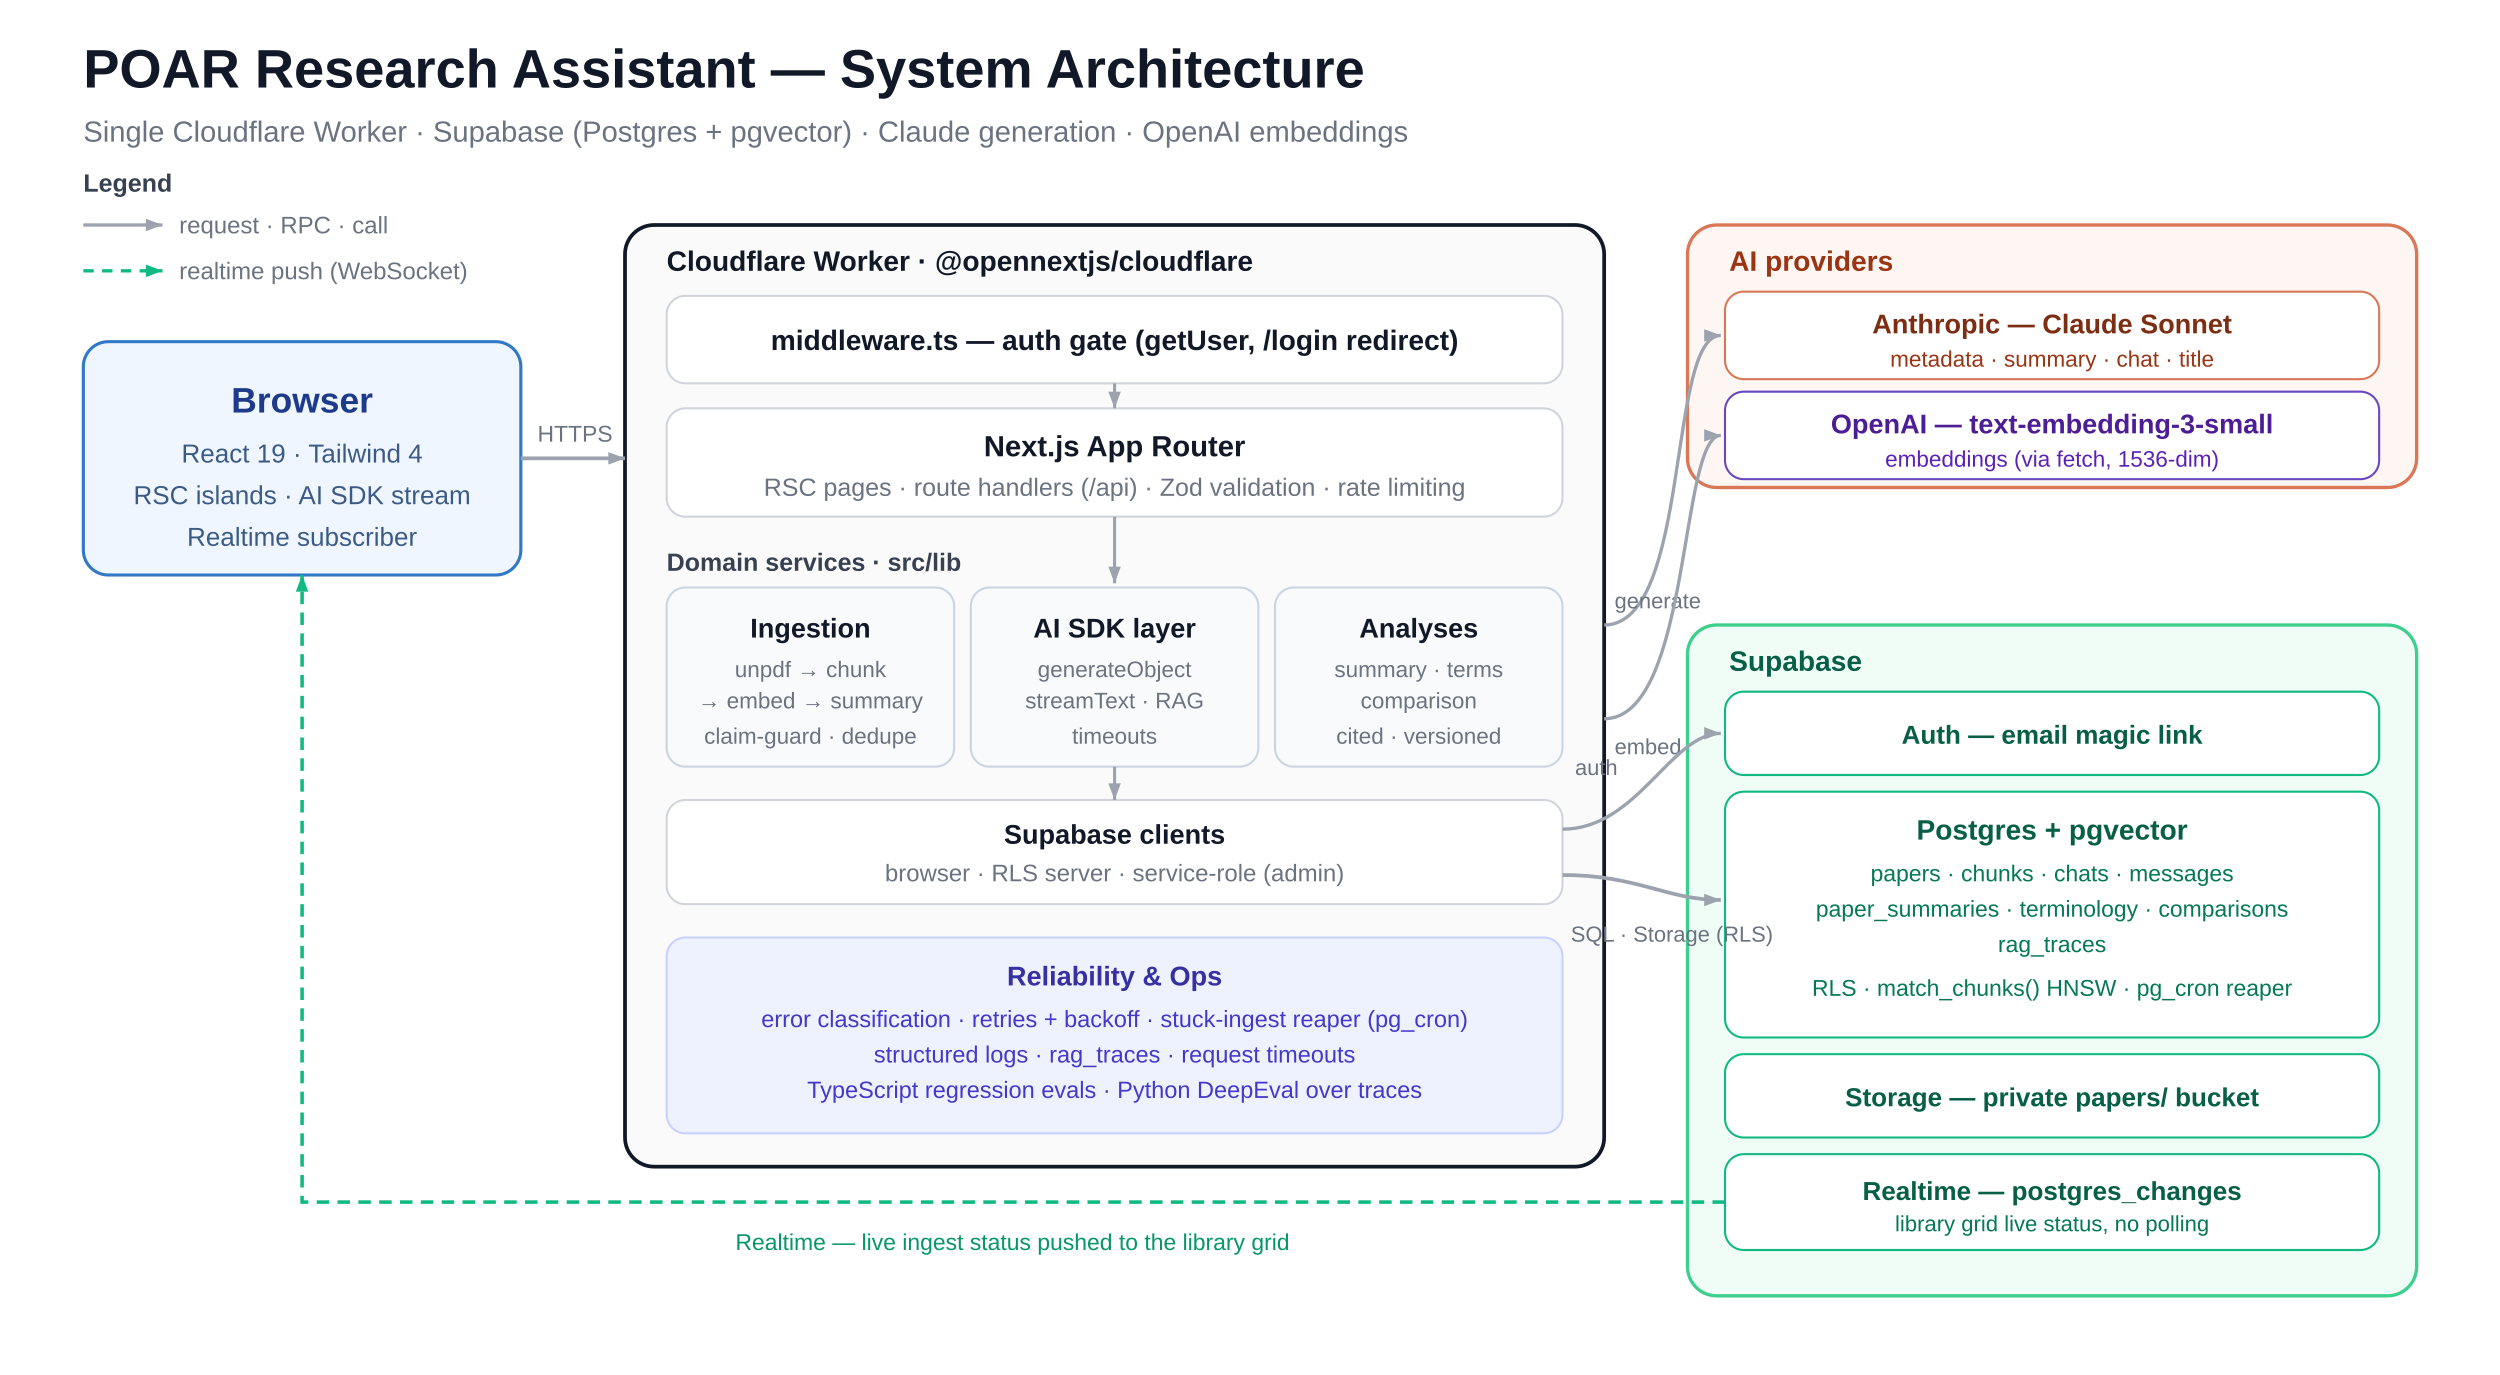
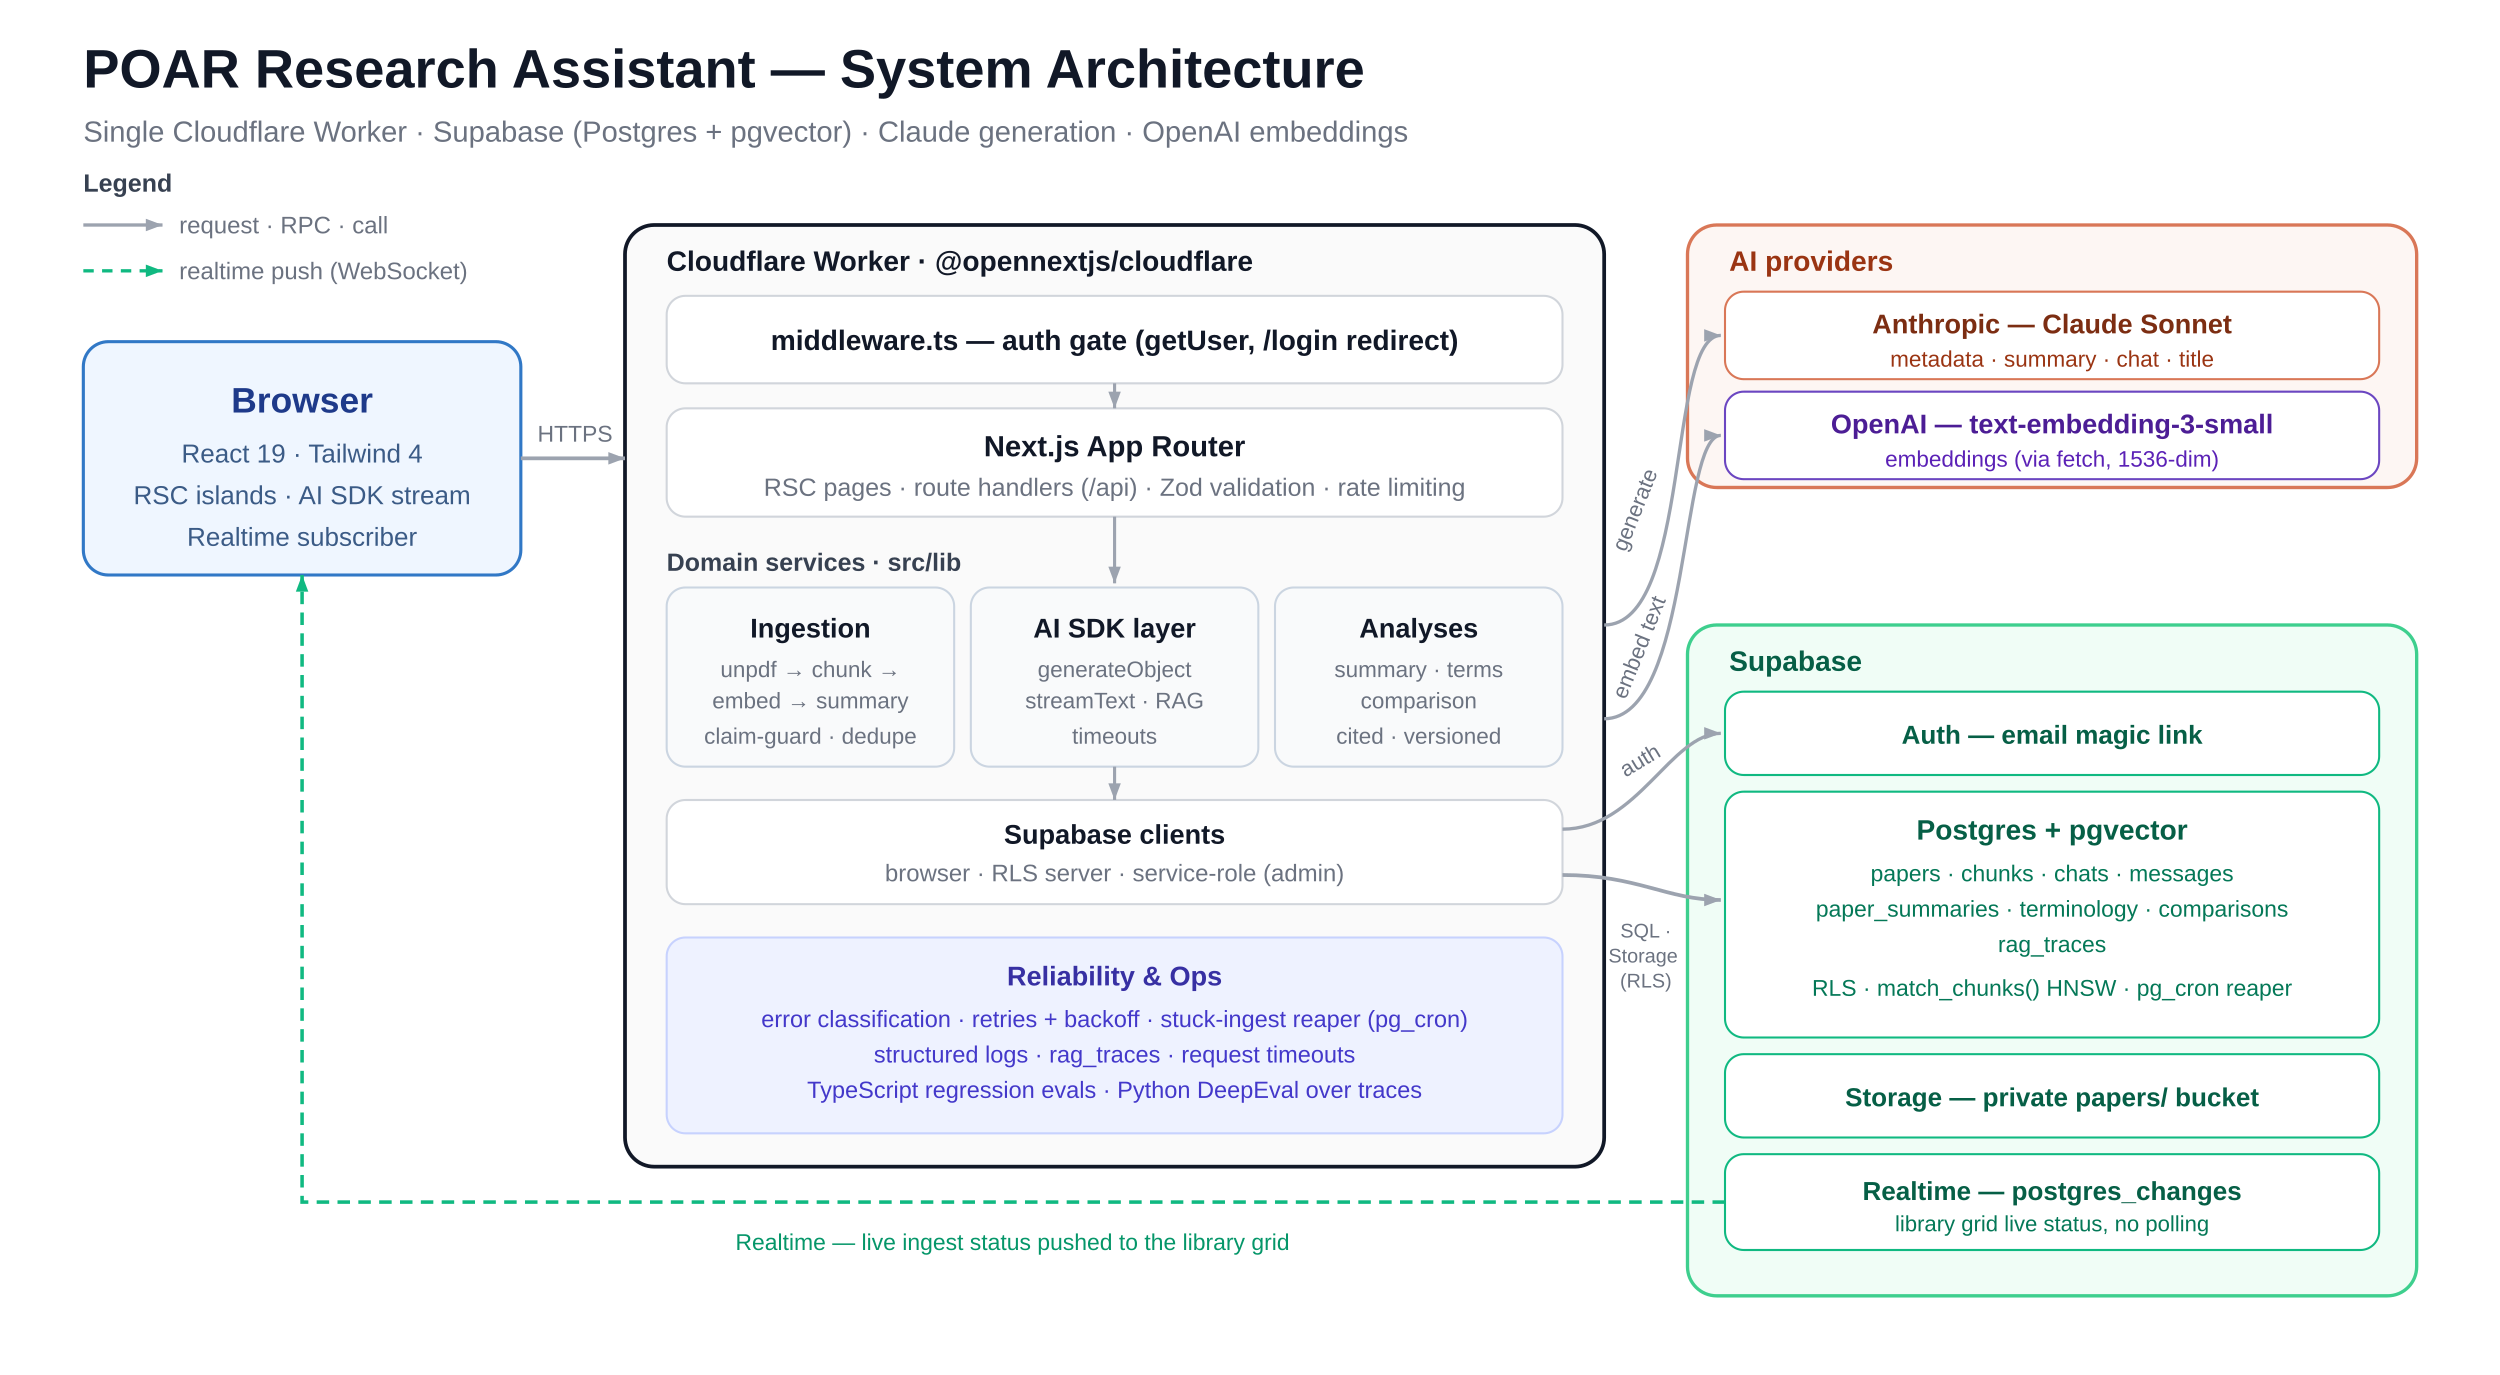
<svg xmlns="http://www.w3.org/2000/svg" width="1200" height="660" viewBox="0 0 1200 660" font-family="Segoe UI, Arial, sans-serif">
  <defs>
    <marker id="arrow" markerWidth="10" markerHeight="10" refX="8" refY="3" orient="auto" markerUnits="userSpaceOnUse">
      <path d="M0,0 L8,3 L0,6 Z" fill="#9ca3af" />
    </marker>
    <marker id="arrowGreen" markerWidth="10" markerHeight="10" refX="8" refY="3" orient="auto" markerUnits="userSpaceOnUse">
      <path d="M0,0 L8,3 L0,6 Z" fill="#10b981" />
    </marker>
  </defs>
  <rect x="0" y="0" width="1200" height="660" fill="#ffffff" />
  <text x="40" y="42" font-size="26" font-weight="700" fill="#111827">POAR Research Assistant — System Architecture</text>
  <text x="40" y="68" font-size="14" fill="#6b7280">Single Cloudflare Worker · Supabase (Postgres + pgvector) · Claude generation · OpenAI embeddings</text>
  <rect x="40" y="164" width="210" height="112" rx="12" fill="#eff6ff" stroke="#3178C6" stroke-width="1.5" />
  <text x="145" y="198" font-size="17" font-weight="700" fill="#1e3a8a" text-anchor="middle">Browser</text>
  <text x="145" y="222" font-size="12.5" fill="#3b5b86" text-anchor="middle">React 19 · Tailwind 4</text>
  <text x="145" y="242" font-size="12.5" fill="#3b5b86" text-anchor="middle">RSC islands · AI SDK stream</text>
  <text x="145" y="262" font-size="12.5" fill="#3b5b86" text-anchor="middle">Realtime subscriber</text>
  <text x="40" y="92" font-size="12" font-weight="700" fill="#374151">Legend</text>
  <line x1="40" y1="108" x2="78" y2="108" stroke="#9ca3af" stroke-width="1.6" marker-end="url(#arrow)" />
  <text x="86" y="112" font-size="11.5" fill="#6b7280">request · RPC · call</text>
  <line x1="40" y1="130" x2="78" y2="130" stroke="#10b981" stroke-width="1.6" stroke-dasharray="5 4" marker-end="url(#arrowGreen)" />
  <text x="86" y="134" font-size="11.5" fill="#6b7280">realtime push (WebSocket)</text>
  <rect x="300" y="108" width="470" height="452" rx="14" fill="#fafafa" stroke="#111827" stroke-width="1.8" />
  <text x="320" y="130" font-size="13.5" font-weight="700" fill="#111827">Cloudflare Worker · @opennextjs/cloudflare</text>
  <rect x="320" y="142" width="430" height="42" rx="9" fill="#ffffff" stroke="#d1d5db" />
  <text x="535" y="168" font-size="13.5" font-weight="600" fill="#111827" text-anchor="middle">middleware.ts — auth gate (getUser, /login redirect)</text>
  <rect x="320" y="196" width="430" height="52" rx="9" fill="#ffffff" stroke="#d1d5db" />
  <text x="535" y="219" font-size="14" font-weight="700" fill="#111827" text-anchor="middle">Next.js App Router</text>
  <text x="535" y="238" font-size="12" fill="#6b7280" text-anchor="middle">RSC pages · route handlers (/api) · Zod validation · rate limiting</text>
  <text x="320" y="274" font-size="12" font-weight="700" fill="#374151">Domain services · src/lib</text>
  <rect x="320" y="282" width="138" height="86" rx="9" fill="#f9fafb" stroke="#cbd5e1" />
  <text x="389" y="306" font-size="13" font-weight="700" fill="#111827" text-anchor="middle">Ingestion</text>
-   <text x="389" y="325" font-size="10.8" fill="#6b7280" text-anchor="middle">unpdf → chunk</text>
-   <text x="389" y="340" font-size="10.8" fill="#6b7280" text-anchor="middle">→ embed → summary</text>
+   <text x="389" y="325" font-size="10.8" fill="#6b7280" text-anchor="middle">unpdf → chunk →</text>
+   <text x="389" y="340" font-size="10.8" fill="#6b7280" text-anchor="middle">embed → summary</text>
  <text x="389" y="357" font-size="10.8" fill="#6b7280" text-anchor="middle">claim-guard · dedupe</text>
  <rect x="466" y="282" width="138" height="86" rx="9" fill="#f9fafb" stroke="#cbd5e1" />
  <text x="535" y="306" font-size="13" font-weight="700" fill="#111827" text-anchor="middle">AI SDK layer</text>
  <text x="535" y="325" font-size="10.8" fill="#6b7280" text-anchor="middle">generateObject</text>
  <text x="535" y="340" font-size="10.8" fill="#6b7280" text-anchor="middle">streamText · RAG</text>
  <text x="535" y="357" font-size="10.8" fill="#6b7280" text-anchor="middle">timeouts</text>
  <rect x="612" y="282" width="138" height="86" rx="9" fill="#f9fafb" stroke="#cbd5e1" />
  <text x="681" y="306" font-size="13" font-weight="700" fill="#111827" text-anchor="middle">Analyses</text>
  <text x="681" y="325" font-size="10.8" fill="#6b7280" text-anchor="middle">summary · terms</text>
  <text x="681" y="340" font-size="10.8" fill="#6b7280" text-anchor="middle">comparison</text>
  <text x="681" y="357" font-size="10.8" fill="#6b7280" text-anchor="middle">cited · versioned</text>
  <rect x="320" y="384" width="430" height="50" rx="9" fill="#ffffff" stroke="#d1d5db" />
  <text x="535" y="405" font-size="13" font-weight="700" fill="#111827" text-anchor="middle">Supabase clients</text>
  <text x="535" y="423" font-size="11.5" fill="#6b7280" text-anchor="middle">browser · RLS server · service-role (admin)</text>
  <rect x="320" y="450" width="430" height="94" rx="9" fill="#eef2ff" stroke="#c7d2fe" />
  <text x="535" y="473" font-size="13" font-weight="700" fill="#3730a3" text-anchor="middle">Reliability &amp; Ops</text>
  <text x="535" y="493" font-size="11.3" fill="#4338ca" text-anchor="middle">error classification · retries + backoff · stuck-ingest reaper (pg_cron)</text>
  <text x="535" y="510" font-size="11.3" fill="#4338ca" text-anchor="middle">structured logs · rag_traces · request timeouts</text>
  <text x="535" y="527" font-size="11.3" fill="#4338ca" text-anchor="middle">TypeScript regression evals · Python DeepEval over traces</text>
  <rect x="810" y="108" width="350" height="126" rx="14" fill="#fdf6f3" stroke="#d97757" stroke-width="1.6" />
  <text x="830" y="130" font-size="13.5" font-weight="700" fill="#9a3412">AI providers</text>
  <rect x="828" y="140" width="314" height="42" rx="9" fill="#ffffff" stroke="#d97757" />
  <text x="985" y="160" font-size="13" font-weight="700" fill="#7c2d12" text-anchor="middle">Anthropic — Claude Sonnet</text>
  <text x="985" y="176" font-size="10.8" fill="#9a3412" text-anchor="middle">metadata · summary · chat · title</text>
  <rect x="828" y="188" width="314" height="42" rx="9" fill="#ffffff" stroke="#6b46c1" />
  <text x="985" y="208" font-size="13" font-weight="700" fill="#4c1d95" text-anchor="middle">OpenAI — text-embedding-3-small</text>
  <text x="985" y="224" font-size="10.8" fill="#5b21b6" text-anchor="middle">embeddings (via fetch, 1536-dim)</text>
  <rect x="810" y="300" width="350" height="322" rx="14" fill="#f0fdf6" stroke="#3ECF8E" stroke-width="1.6" />
  <text x="830" y="322" font-size="13.5" font-weight="700" fill="#065f46">Supabase</text>
  <rect x="828" y="332" width="314" height="40" rx="9" fill="#ffffff" stroke="#10b981" />
  <text x="985" y="357" font-size="12.5" font-weight="600" fill="#065f46" text-anchor="middle">Auth — email magic link</text>
  <rect x="828" y="380" width="314" height="118" rx="9" fill="#ffffff" stroke="#10b981" />
  <text x="985" y="403" font-size="13.5" font-weight="700" fill="#065f46" text-anchor="middle">Postgres + pgvector</text>
  <text x="985" y="423" font-size="11" fill="#047857" text-anchor="middle">papers · chunks · chats · messages</text>
  <text x="985" y="440" font-size="11" fill="#047857" text-anchor="middle">paper_summaries · terminology · comparisons</text>
  <text x="985" y="457" font-size="11" fill="#047857" text-anchor="middle">rag_traces</text>
  <text x="985" y="478" font-size="11" fill="#047857" text-anchor="middle">RLS · match_chunks() HNSW · pg_cron reaper</text>
  <rect x="828" y="506" width="314" height="40" rx="9" fill="#ffffff" stroke="#10b981" />
  <text x="985" y="531" font-size="12.5" font-weight="600" fill="#065f46" text-anchor="middle">Storage — private papers/ bucket</text>
  <rect x="828" y="554" width="314" height="46" rx="9" fill="#ffffff" stroke="#10b981" />
  <text x="985" y="576" font-size="12.5" font-weight="700" fill="#065f46" text-anchor="middle">Realtime — postgres_changes</text>
  <text x="985" y="591" font-size="10.6" fill="#047857" text-anchor="middle">library grid live status, no polling</text>
  <line x1="250" y1="220" x2="300" y2="220" stroke="#9ca3af" stroke-width="1.8" marker-end="url(#arrow)" />
  <text x="258" y="212" font-size="11" fill="#6b7280">HTTPS</text>
  <line x1="535" y1="184" x2="535" y2="196" stroke="#9ca3af" stroke-width="1.5" marker-end="url(#arrow)" />
  <line x1="535" y1="248" x2="535" y2="280" stroke="#9ca3af" stroke-width="1.5" marker-end="url(#arrow)" />
  <line x1="535" y1="368" x2="535" y2="384" stroke="#9ca3af" stroke-width="1.5" marker-end="url(#arrow)" />
  <path d="M770,300 C812,300 800,161 826,161" fill="none" stroke="#9ca3af" stroke-width="1.6" marker-end="url(#arrow)" />
-   <text x="775" y="292" font-size="10.5" fill="#6b7280">generate</text>
+   <text x="788" y="246" font-size="10.5" fill="#6b7280" text-anchor="middle" transform="rotate(-68 788 246)">generate</text>
  <path d="M770,345 C812,345 806,209 826,209" fill="none" stroke="#9ca3af" stroke-width="1.6" marker-end="url(#arrow)" />
-   <text x="775" y="362" font-size="10.5" fill="#6b7280">embed</text>
+   <text x="790" y="312" font-size="10.5" fill="#6b7280" text-anchor="middle" transform="rotate(-68 790 312)">embed text</text>
  <path d="M750,398 C786,398 802,352 826,352" fill="none" stroke="#9ca3af" stroke-width="1.6" marker-end="url(#arrow)" />
-   <text x="756" y="372" font-size="10.5" fill="#6b7280">auth</text>
+   <text x="789" y="368" font-size="10.5" fill="#6b7280" text-anchor="middle" transform="rotate(-31 789 368)">auth</text>
  <path d="M750,420 C786,420 800,432 826,432" fill="none" stroke="#9ca3af" stroke-width="1.8" marker-end="url(#arrow)" />
-   <text x="754" y="452" font-size="10.5" fill="#6b7280">SQL · Storage (RLS)</text>
+   <text x="790" y="450" font-size="9.5" fill="#6b7280" text-anchor="middle">SQL ·<tspan x="790" dy="12">Storage</tspan>
+     <tspan x="790" dy="12">(RLS)</tspan>
+   </text>
  <path d="M828,577 L145,577 L145,276" fill="none" stroke="#10b981" stroke-width="1.7" stroke-dasharray="6 4" marker-end="url(#arrowGreen)" />
  <text x="486" y="600" font-size="11" fill="#059669" text-anchor="middle">Realtime — live ingest status pushed to the library grid</text>
</svg>
